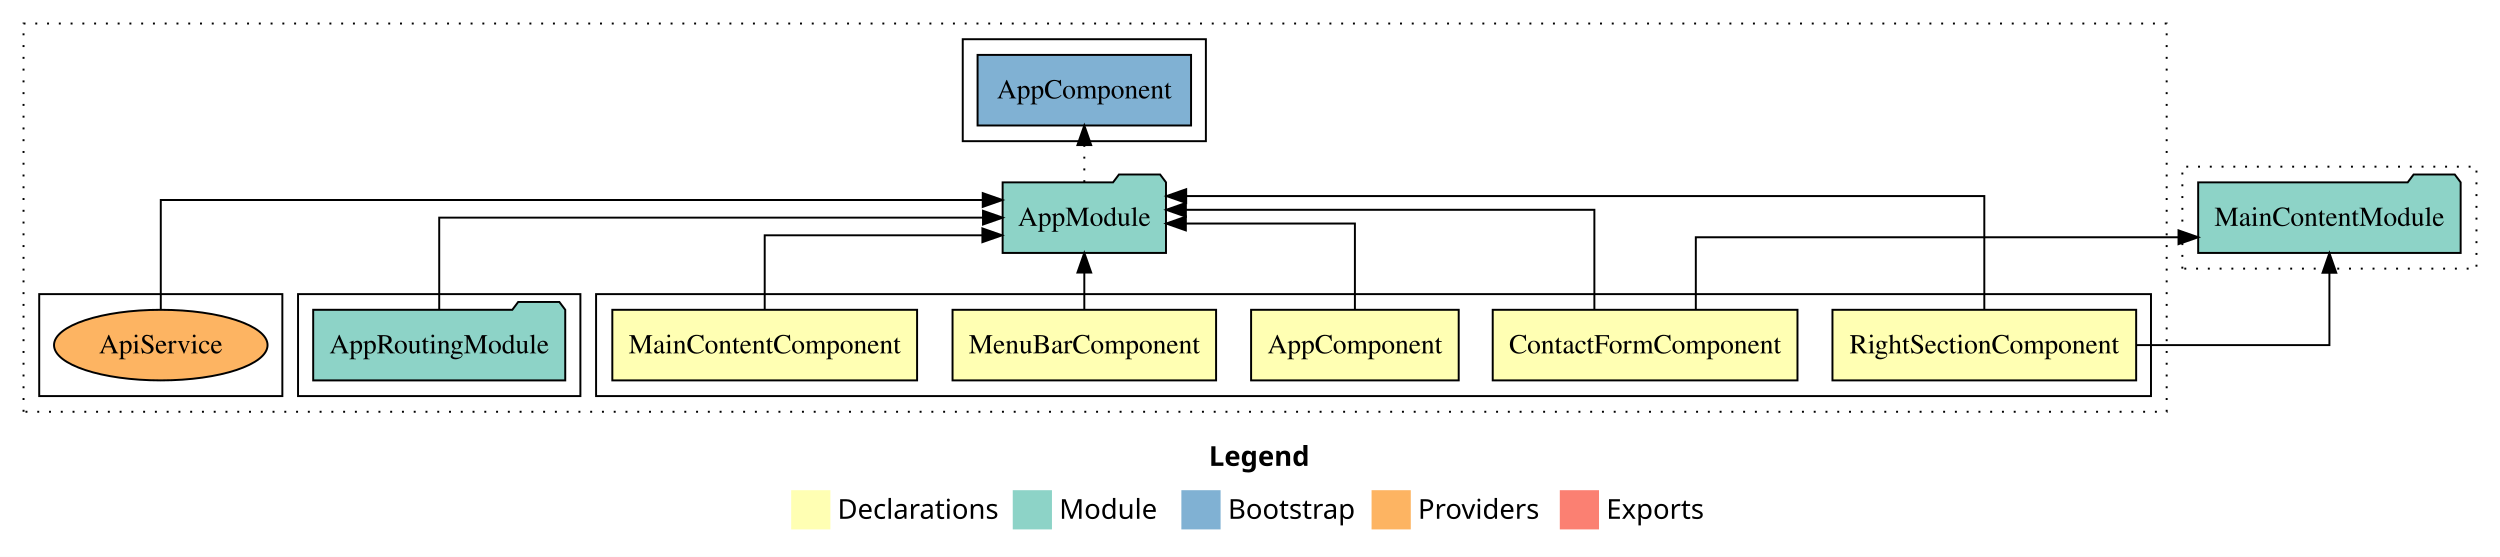
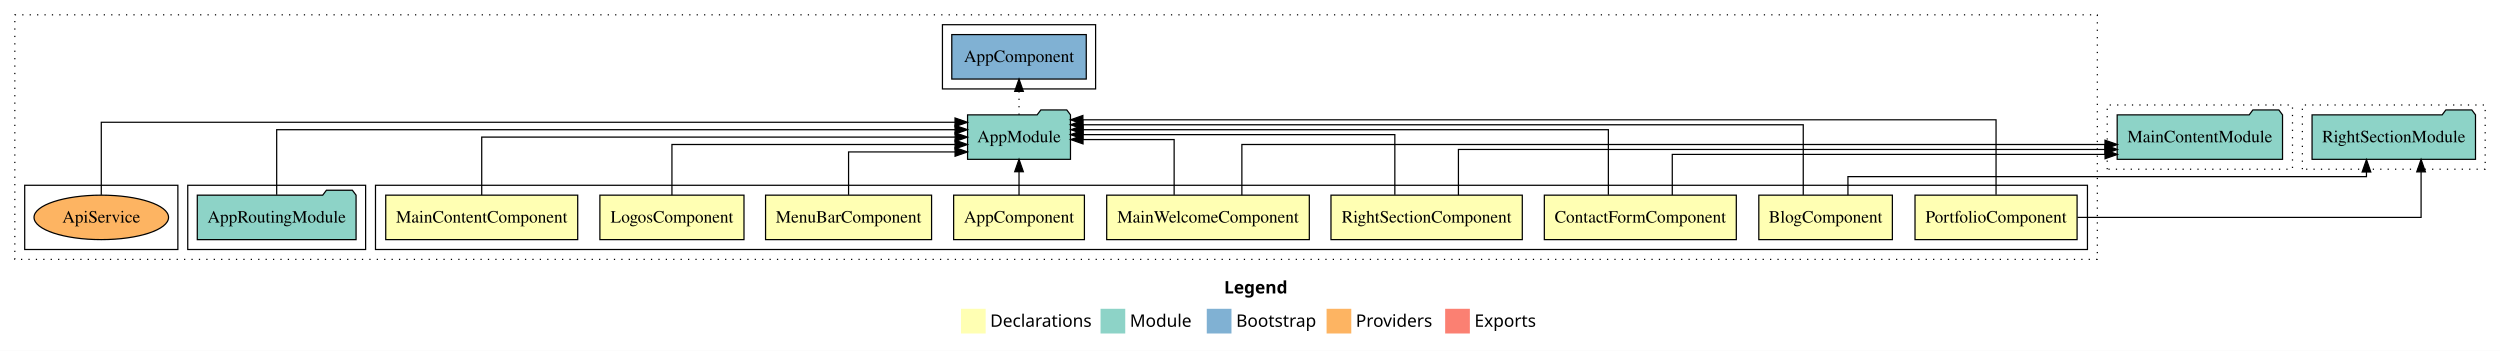
- <svg xmlns="http://www.w3.org/2000/svg" width="1275pt" height="284pt" viewBox="0.00 0.00 1275.00 284.00">
+ <svg xmlns="http://www.w3.org/2000/svg" width="2024pt" height="284pt" viewBox="0.00 0.00 2024.00 284.00">
  <g id="graph0" class="graph" transform="scale(1 1) rotate(0) translate(4 280)">
-     <polygon fill="#ffffff" stroke="transparent" points="-4,4 -4,-280 1271,-280 1271,4 -4,4" />
-     <text text-anchor="start" x="612.509" y="-42.4" font-family="sans-serif" font-weight="bold" font-size="14.00" fill="#000000">Legend</text>
-     <polygon fill="#ffffb3" stroke="transparent" points="399.5,-10 399.5,-30 419.5,-30 419.5,-10 399.5,-10" />
-     <text text-anchor="start" x="423.129" y="-15.4" font-family="sans-serif" font-size="14.00" fill="#000000">  Declarations</text>
-     <polygon fill="#8dd3c7" stroke="transparent" points="512.5,-10 512.5,-30 532.5,-30 532.5,-10 512.5,-10" />
-     <text text-anchor="start" x="536.225" y="-15.4" font-family="sans-serif" font-size="14.00" fill="#000000">  Module</text>
-     <polygon fill="#80b1d3" stroke="transparent" points="598.5,-10 598.5,-30 618.5,-30 618.5,-10 598.5,-10" />
-     <text text-anchor="start" x="622.281" y="-15.4" font-family="sans-serif" font-size="14.00" fill="#000000">  Bootstrap</text>
-     <polygon fill="#fdb462" stroke="transparent" points="695.5,-10 695.5,-30 715.5,-30 715.5,-10 695.5,-10" />
-     <text text-anchor="start" x="719.173" y="-15.4" font-family="sans-serif" font-size="14.00" fill="#000000">  Providers</text>
-     <polygon fill="#fb8072" stroke="transparent" points="791.5,-10 791.5,-30 811.5,-30 811.5,-10 791.5,-10" />
-     <text text-anchor="start" x="815.226" y="-15.4" font-family="sans-serif" font-size="14.00" fill="#000000">  Exports</text>
+     <polygon fill="#ffffff" stroke="transparent" points="-4,4 -4,-280 2020,-280 2020,4 -4,4" />
+     <text text-anchor="start" x="987.009" y="-42.4" font-family="sans-serif" font-weight="bold" font-size="14.00" fill="#000000">Legend</text>
+     <polygon fill="#ffffb3" stroke="transparent" points="774,-10 774,-30 794,-30 794,-10 774,-10" />
+     <text text-anchor="start" x="797.629" y="-15.4" font-family="sans-serif" font-size="14.00" fill="#000000">  Declarations</text>
+     <polygon fill="#8dd3c7" stroke="transparent" points="887,-10 887,-30 907,-30 907,-10 887,-10" />
+     <text text-anchor="start" x="910.725" y="-15.4" font-family="sans-serif" font-size="14.00" fill="#000000">  Module</text>
+     <polygon fill="#80b1d3" stroke="transparent" points="973,-10 973,-30 993,-30 993,-10 973,-10" />
+     <text text-anchor="start" x="996.781" y="-15.4" font-family="sans-serif" font-size="14.00" fill="#000000">  Bootstrap</text>
+     <polygon fill="#fdb462" stroke="transparent" points="1070,-10 1070,-30 1090,-30 1090,-10 1070,-10" />
+     <text text-anchor="start" x="1093.673" y="-15.4" font-family="sans-serif" font-size="14.00" fill="#000000">  Providers</text>
+     <polygon fill="#fb8072" stroke="transparent" points="1166,-10 1166,-30 1186,-30 1186,-10 1166,-10" />
+     <text text-anchor="start" x="1189.726" y="-15.4" font-family="sans-serif" font-size="14.00" fill="#000000">  Exports</text>
    <g id="clust1" class="cluster">
-       <polygon fill="none" stroke="#000000" stroke-dasharray="1,5" points="8,-70 8,-268 1101,-268 1101,-70 8,-70" />
+       <polygon fill="none" stroke="#000000" stroke-dasharray="1,5" points="8,-70 8,-268 1694,-268 1694,-70 8,-70" />
    </g>
    <g id="clust2" class="cluster">
-       <polygon fill="none" stroke="#000000" points="300,-78 300,-130 1093,-130 1093,-78 300,-78" />
+       <polygon fill="none" stroke="#000000" points="300,-78 300,-130 1686,-130 1686,-78 300,-78" />
    </g>
-     <g id="clust8" class="cluster">
+     <g id="clust12" class="cluster">
      <polygon fill="none" stroke="#000000" points="148,-78 148,-130 292,-130 292,-78 148,-78" />
    </g>
-     <g id="clust10" class="cluster">
-       <polygon fill="none" stroke="#000000" points="487,-208 487,-260 611,-260 611,-208 487,-208" />
+     <g id="clust14" class="cluster">
+       <polygon fill="none" stroke="#000000" points="759,-208 759,-260 883,-260 883,-208 759,-208" />
    </g>
-     <g id="clust11" class="cluster">
+     <g id="clust15" class="cluster">
      <polygon fill="none" stroke="#000000" points="16,-78 16,-130 140,-130 140,-78 16,-78" />
    </g>
-     <g id="clust18" class="cluster">
-       <polygon fill="none" stroke="#000000" stroke-dasharray="1,5" points="1109,-143 1109,-195 1259,-195 1259,-143 1109,-143" />
+     <g id="clust22" class="cluster">
+       <polygon fill="none" stroke="#000000" stroke-dasharray="1,5" points="1702,-143 1702,-195 1852,-195 1852,-143 1702,-143" />
+     </g>
+     <g id="clust31" class="cluster">
+       <polygon fill="none" stroke="#000000" stroke-dasharray="1,5" points="1860,-143 1860,-195 2008,-195 2008,-143 1860,-143" />
    </g>
    <g id="node1" class="node">
-       <polygon fill="#ffffb3" stroke="#000000" points="739.94,-122 634.06,-122 634.06,-86 739.94,-86 739.94,-122" />
-       <text text-anchor="middle" x="687" y="-99.8" font-family="Times,serif" font-size="14.00" fill="#000000">AppComponent</text>
+       <polygon fill="#ffffb3" stroke="#000000" points="873.94,-122 768.06,-122 768.06,-86 873.94,-86 873.94,-122" />
+       <text text-anchor="middle" x="821" y="-99.8" font-family="Times,serif" font-size="14.00" fill="#000000">AppComponent</text>
    </g>
-     <g id="node6" class="node">
-       <polygon fill="#8dd3c7" stroke="#000000" points="590.657,-187 587.657,-191 566.657,-191 563.657,-187 507.343,-187 507.343,-151 590.657,-151 590.657,-187" />
-       <text text-anchor="middle" x="549" y="-164.8" font-family="Times,serif" font-size="14.00" fill="#000000">AppModule</text>
+     <g id="node10" class="node">
+       <polygon fill="#8dd3c7" stroke="#000000" points="862.657,-187 859.657,-191 838.657,-191 835.657,-187 779.343,-187 779.343,-151 862.657,-151 862.657,-187" />
+       <text text-anchor="middle" x="821" y="-164.8" font-family="Times,serif" font-size="14.00" fill="#000000">AppModule</text>
    </g>
    <g id="edge1" class="edge">
-       <path fill="none" stroke="#000000" d="M687,-122.267C687,-140.555 687,-166 687,-166 687,-166 600.779,-166 600.779,-166" />
-       <polygon fill="#000000" stroke="#000000" points="600.779,-162.5 590.779,-166 600.779,-169.5 600.779,-162.5" />
+       <path fill="none" stroke="#000000" d="M821,-122.106C821,-122.106 821,-140.991 821,-140.991" />
+       <polygon fill="#000000" stroke="#000000" points="817.5,-140.991 821,-150.991 824.5,-140.991 817.5,-140.991" />
    </g>
    <g id="node2" class="node">
-       <polygon fill="#ffffb3" stroke="#000000" points="616.204,-122 481.796,-122 481.796,-86 616.204,-86 616.204,-122" />
-       <text text-anchor="middle" x="549" y="-99.8" font-family="Times,serif" font-size="14.00" fill="#000000">MenuBarComponent</text>
+       <polygon fill="#ffffb3" stroke="#000000" points="750.204,-122 615.796,-122 615.796,-86 750.204,-86 750.204,-122" />
+       <text text-anchor="middle" x="683" y="-99.8" font-family="Times,serif" font-size="14.00" fill="#000000">MenuBarComponent</text>
    </g>
    <g id="edge2" class="edge">
-       <path fill="none" stroke="#000000" d="M549,-122.106C549,-122.106 549,-140.991 549,-140.991" />
-       <polygon fill="#000000" stroke="#000000" points="545.5,-140.991 549,-150.991 552.5,-140.991 545.5,-140.991" />
+       <path fill="none" stroke="#000000" d="M683,-122.24C683,-137.571 683,-157 683,-157 683,-157 769.221,-157 769.221,-157" />
+       <polygon fill="#000000" stroke="#000000" points="769.221,-160.5 779.221,-157 769.221,-153.5 769.221,-160.5" />
    </g>
    <g id="node3" class="node">
-       <polygon fill="#ffffb3" stroke="#000000" points="912.713,-122 757.287,-122 757.287,-86 912.713,-86 912.713,-122" />
-       <text text-anchor="middle" x="835" y="-99.8" font-family="Times,serif" font-size="14.00" fill="#000000">ContactFormComponent</text>
+       <polygon fill="#ffffb3" stroke="#000000" points="1401.713,-122 1246.287,-122 1246.287,-86 1401.713,-86 1401.713,-122" />
+       <text text-anchor="middle" x="1324" y="-99.8" font-family="Times,serif" font-size="14.00" fill="#000000">ContactFormComponent</text>
    </g>
    <g id="edge3" class="edge">
-       <path fill="none" stroke="#000000" d="M809.131,-122.129C809.131,-142.572 809.131,-173 809.131,-173 809.131,-173 600.795,-173 600.795,-173" />
-       <polygon fill="#000000" stroke="#000000" points="600.795,-169.5 590.795,-173 600.794,-176.5 600.795,-169.5" />
+       <path fill="none" stroke="#000000" d="M1298.131,-122.284C1298.131,-143.321 1298.131,-175 1298.131,-175 1298.131,-175 872.924,-175 872.924,-175" />
+       <polygon fill="#000000" stroke="#000000" points="872.924,-171.5 862.924,-175 872.924,-178.5 872.924,-171.5" />
    </g>
-     <g id="node10" class="node">
-       <polygon fill="#8dd3c7" stroke="#000000" points="1250.933,-187 1247.933,-191 1226.933,-191 1223.933,-187 1117.067,-187 1117.067,-151 1250.933,-151 1250.933,-187" />
-       <text text-anchor="middle" x="1184" y="-164.8" font-family="Times,serif" font-size="14.00" fill="#000000">MainContentModule</text>
+     <g id="node14" class="node">
+       <polygon fill="#8dd3c7" stroke="#000000" points="1843.933,-187 1840.933,-191 1819.933,-191 1816.933,-187 1710.067,-187 1710.067,-151 1843.933,-151 1843.933,-187" />
+       <text text-anchor="middle" x="1777" y="-164.8" font-family="Times,serif" font-size="14.00" fill="#000000">MainContentModule</text>
    </g>
-     <g id="edge9" class="edge">
-       <path fill="none" stroke="#000000" d="M860.869,-122.009C860.869,-138.049 860.869,-159 860.869,-159 860.869,-159 1107.047,-159 1107.047,-159" />
-       <polygon fill="#000000" stroke="#000000" points="1107.047,-162.5 1117.047,-159 1107.047,-155.5 1107.047,-162.5" />
+     <g id="edge13" class="edge">
+       <path fill="none" stroke="#000000" d="M1349.869,-122.124C1349.869,-136.783 1349.869,-155 1349.869,-155 1349.869,-155 1700.261,-155 1700.261,-155" />
+       <polygon fill="#000000" stroke="#000000" points="1700.261,-158.5 1710.261,-155 1700.261,-151.5 1700.261,-158.5" />
    </g>
    <g id="node4" class="node">
      <polygon fill="#ffffb3" stroke="#000000" points="463.715,-122 308.285,-122 308.285,-86 463.715,-86 463.715,-122" />
      <text text-anchor="middle" x="386" y="-99.8" font-family="Times,serif" font-size="14.00" fill="#000000">MainContentComponent</text>
    </g>
    <g id="edge4" class="edge">
-       <path fill="none" stroke="#000000" d="M386,-122.027C386,-138.398 386,-160 386,-160 386,-160 497.023,-160 497.023,-160" />
-       <polygon fill="#000000" stroke="#000000" points="497.024,-163.5 507.023,-160 497.023,-156.5 497.024,-163.5" />
+       <path fill="none" stroke="#000000" d="M386,-122.106C386,-141.339 386,-169 386,-169 386,-169 769.29,-169 769.29,-169" />
+       <polygon fill="#000000" stroke="#000000" points="769.29,-172.5 779.29,-169 769.29,-165.5 769.29,-172.5" />
    </g>
    <g id="node5" class="node">
-       <polygon fill="#ffffb3" stroke="#000000" points="1085.444,-122 930.556,-122 930.556,-86 1085.444,-86 1085.444,-122" />
-       <text text-anchor="middle" x="1008" y="-99.8" font-family="Times,serif" font-size="14.00" fill="#000000">RightSectionComponent</text>
+       <polygon fill="#ffffb3" stroke="#000000" points="1228.444,-122 1073.556,-122 1073.556,-86 1228.444,-86 1228.444,-122" />
+       <text text-anchor="middle" x="1151" y="-99.8" font-family="Times,serif" font-size="14.00" fill="#000000">RightSectionComponent</text>
    </g>
    <g id="edge5" class="edge">
-       <path fill="none" stroke="#000000" d="M1008,-122.011C1008,-144.485 1008,-180 1008,-180 1008,-180 600.95,-180 600.95,-180" />
-       <polygon fill="#000000" stroke="#000000" points="600.95,-176.5 590.95,-180 600.95,-183.5 600.95,-176.5" />
+       <path fill="none" stroke="#000000" d="M1125.259,-122.308C1125.259,-142.145 1125.259,-171 1125.259,-171 1125.259,-171 872.668,-171 872.668,-171" />
+       <polygon fill="#000000" stroke="#000000" points="872.668,-167.5 862.668,-171 872.668,-174.5 872.668,-167.5" />
    </g>
-     <g id="edge10" class="edge">
-       <path fill="none" stroke="#000000" d="M1085.452,-104C1132.671,-104 1184,-104 1184,-104 1184,-104 1184,-140.894 1184,-140.894" />
-       <polygon fill="#000000" stroke="#000000" points="1180.5,-140.894 1184,-150.894 1187.5,-140.894 1180.5,-140.894" />
+     <g id="edge14" class="edge">
+       <path fill="none" stroke="#000000" d="M1176.741,-122.009C1176.741,-138.049 1176.741,-159 1176.741,-159 1176.741,-159 1700.179,-159 1700.179,-159" />
+       <polygon fill="#000000" stroke="#000000" points="1700.179,-162.5 1710.179,-159 1700.179,-155.5 1700.179,-162.5" />
+     </g>
+     <g id="node6" class="node">
+       <polygon fill="#ffffb3" stroke="#000000" points="1528.061,-122 1419.939,-122 1419.939,-86 1528.061,-86 1528.061,-122" />
+       <text text-anchor="middle" x="1474" y="-99.8" font-family="Times,serif" font-size="14.00" fill="#000000">BlogComponent</text>
+     </g>
+     <g id="edge6" class="edge">
+       <path fill="none" stroke="#000000" d="M1455.907,-122.155C1455.907,-144.352 1455.907,-179 1455.907,-179 1455.907,-179 872.658,-179 872.658,-179" />
+       <polygon fill="#000000" stroke="#000000" points="872.658,-175.5 862.658,-179 872.658,-182.5 872.658,-175.5" />
+     </g>
+     <g id="node15" class="node">
+       <polygon fill="#8dd3c7" stroke="#000000" points="2000.161,-187 1997.161,-191 1976.161,-191 1973.161,-187 1867.839,-187 1867.839,-151 2000.161,-151 2000.161,-187" />
+       <text text-anchor="middle" x="1934" y="-164.8" font-family="Times,serif" font-size="14.00" fill="#000000">RightSectionModule</text>
+     </g>
+     <g id="edge16" class="edge">
+       <path fill="none" stroke="#000000" d="M1492.093,-122.045C1492.093,-129.749 1492.093,-137 1492.093,-137 1492.093,-137 1911.89,-137 1911.89,-137 1911.89,-137 1911.89,-140.757 1911.89,-140.757" />
+       <polygon fill="#000000" stroke="#000000" points="1908.39,-140.757 1911.89,-150.757 1915.39,-140.757 1908.39,-140.757" />
+     </g>
+     <g id="node7" class="node">
+       <polygon fill="#ffffb3" stroke="#000000" points="1677.608,-122 1546.392,-122 1546.392,-86 1677.608,-86 1677.608,-122" />
+       <text text-anchor="middle" x="1612" y="-99.8" font-family="Times,serif" font-size="14.00" fill="#000000">PortfolioComponent</text>
+     </g>
+     <g id="edge7" class="edge">
+       <path fill="none" stroke="#000000" d="M1612,-122.323C1612,-145.66 1612,-183 1612,-183 1612,-183 872.691,-183 872.691,-183" />
+       <polygon fill="#000000" stroke="#000000" points="872.691,-179.5 862.691,-183 872.691,-186.5 872.691,-179.5" />
+     </g>
+     <g id="edge17" class="edge">
+       <path fill="none" stroke="#000000" d="M1677.941,-104C1777.859,-104 1956.11,-104 1956.11,-104 1956.11,-104 1956.11,-140.894 1956.11,-140.894" />
+       <polygon fill="#000000" stroke="#000000" points="1952.61,-140.894 1956.11,-150.894 1959.61,-140.894 1952.61,-140.894" />
    </g>
    <g id="node8" class="node">
-       <polygon fill="#80b1d3" stroke="#000000" points="603.439,-252 494.561,-252 494.561,-216 603.439,-216 603.439,-252" />
-       <text text-anchor="middle" x="549" y="-229.8" font-family="Times,serif" font-size="14.00" fill="#000000">AppComponent </text>
+       <polygon fill="#ffffb3" stroke="#000000" points="1056.023,-122 891.977,-122 891.977,-86 1056.023,-86 1056.023,-122" />
+       <text text-anchor="middle" x="974" y="-99.8" font-family="Times,serif" font-size="14.00" fill="#000000">MainWelcomeComponent</text>
    </g>
-     <g id="edge7" class="edge">
-       <path fill="none" stroke="#000000" stroke-dasharray="1,5" d="M549,-187.106C549,-187.106 549,-205.991 549,-205.991" />
-       <polygon fill="#000000" stroke="#000000" points="545.5,-205.991 549,-215.991 552.5,-205.991 545.5,-205.991" />
+     <g id="edge8" class="edge">
+       <path fill="none" stroke="#000000" d="M946.58,-122.222C946.58,-140.828 946.58,-167 946.58,-167 946.58,-167 872.816,-167 872.816,-167" />
+       <polygon fill="#000000" stroke="#000000" points="872.816,-163.5 862.816,-167 872.816,-170.5 872.816,-163.5" />
    </g>
-     <g id="node7" class="node">
+     <g id="edge15" class="edge">
+       <path fill="none" stroke="#000000" d="M1001.42,-122.022C1001.42,-139.373 1001.42,-163 1001.42,-163 1001.42,-163 1700.203,-163 1700.203,-163" />
+       <polygon fill="#000000" stroke="#000000" points="1700.203,-166.5 1710.203,-163 1700.203,-159.5 1700.203,-166.5" />
+     </g>
+     <g id="node9" class="node">
+       <polygon fill="#ffffb3" stroke="#000000" points="598.33,-122 481.67,-122 481.67,-86 598.33,-86 598.33,-122" />
+       <text text-anchor="middle" x="540" y="-99.8" font-family="Times,serif" font-size="14.00" fill="#000000">LogosComponent</text>
+     </g>
+     <g id="edge9" class="edge">
+       <path fill="none" stroke="#000000" d="M540,-122.022C540,-139.373 540,-163 540,-163 540,-163 769.235,-163 769.235,-163" />
+       <polygon fill="#000000" stroke="#000000" points="769.235,-166.5 779.235,-163 769.235,-159.5 769.235,-166.5" />
+     </g>
+     <g id="node12" class="node">
+       <polygon fill="#80b1d3" stroke="#000000" points="875.439,-252 766.561,-252 766.561,-216 875.439,-216 875.439,-252" />
+       <text text-anchor="middle" x="821" y="-229.8" font-family="Times,serif" font-size="14.00" fill="#000000">AppComponent </text>
+     </g>
+     <g id="edge11" class="edge">
+       <path fill="none" stroke="#000000" stroke-dasharray="1,5" d="M821,-187.106C821,-187.106 821,-205.991 821,-205.991" />
+       <polygon fill="#000000" stroke="#000000" points="817.5,-205.991 821,-215.991 824.5,-205.991 817.5,-205.991" />
+     </g>
+     <g id="node11" class="node">
      <polygon fill="#8dd3c7" stroke="#000000" points="284.274,-122 281.274,-126 260.274,-126 257.274,-122 155.726,-122 155.726,-86 284.274,-86 284.274,-122" />
      <text text-anchor="middle" x="220" y="-99.8" font-family="Times,serif" font-size="14.00" fill="#000000">AppRoutingModule</text>
    </g>
-     <g id="edge6" class="edge">
-       <path fill="none" stroke="#000000" d="M220,-122.106C220,-141.339 220,-169 220,-169 220,-169 497.332,-169 497.332,-169" />
-       <polygon fill="#000000" stroke="#000000" points="497.332,-172.5 507.332,-169 497.332,-165.5 497.332,-172.5" />
+     <g id="edge10" class="edge">
+       <path fill="none" stroke="#000000" d="M220,-122.284C220,-143.321 220,-175 220,-175 220,-175 769.216,-175 769.216,-175" />
+       <polygon fill="#000000" stroke="#000000" points="769.216,-178.5 779.216,-175 769.216,-171.5 769.216,-178.5" />
    </g>
-     <g id="node9" class="node">
+     <g id="node13" class="node">
      <ellipse fill="#fdb462" stroke="#000000" cx="78" cy="-104" rx="54.451" ry="18" />
      <text text-anchor="middle" x="78" y="-99.8" font-family="Times,serif" font-size="14.00" fill="#000000">ApiService</text>
    </g>
-     <g id="edge8" class="edge">
-       <path fill="none" stroke="#000000" d="M78,-122.292C78,-144.206 78,-178 78,-178 78,-178 497.202,-178 497.202,-178" />
-       <polygon fill="#000000" stroke="#000000" points="497.202,-181.5 507.202,-178 497.202,-174.5 497.202,-181.5" />
+     <g id="edge12" class="edge">
+       <path fill="none" stroke="#000000" d="M78,-122.248C78,-145.018 78,-181 78,-181 78,-181 769.193,-181 769.193,-181" />
+       <polygon fill="#000000" stroke="#000000" points="769.193,-184.5 779.193,-181 769.193,-177.5 769.193,-184.5" />
    </g>
  </g>
</svg>
